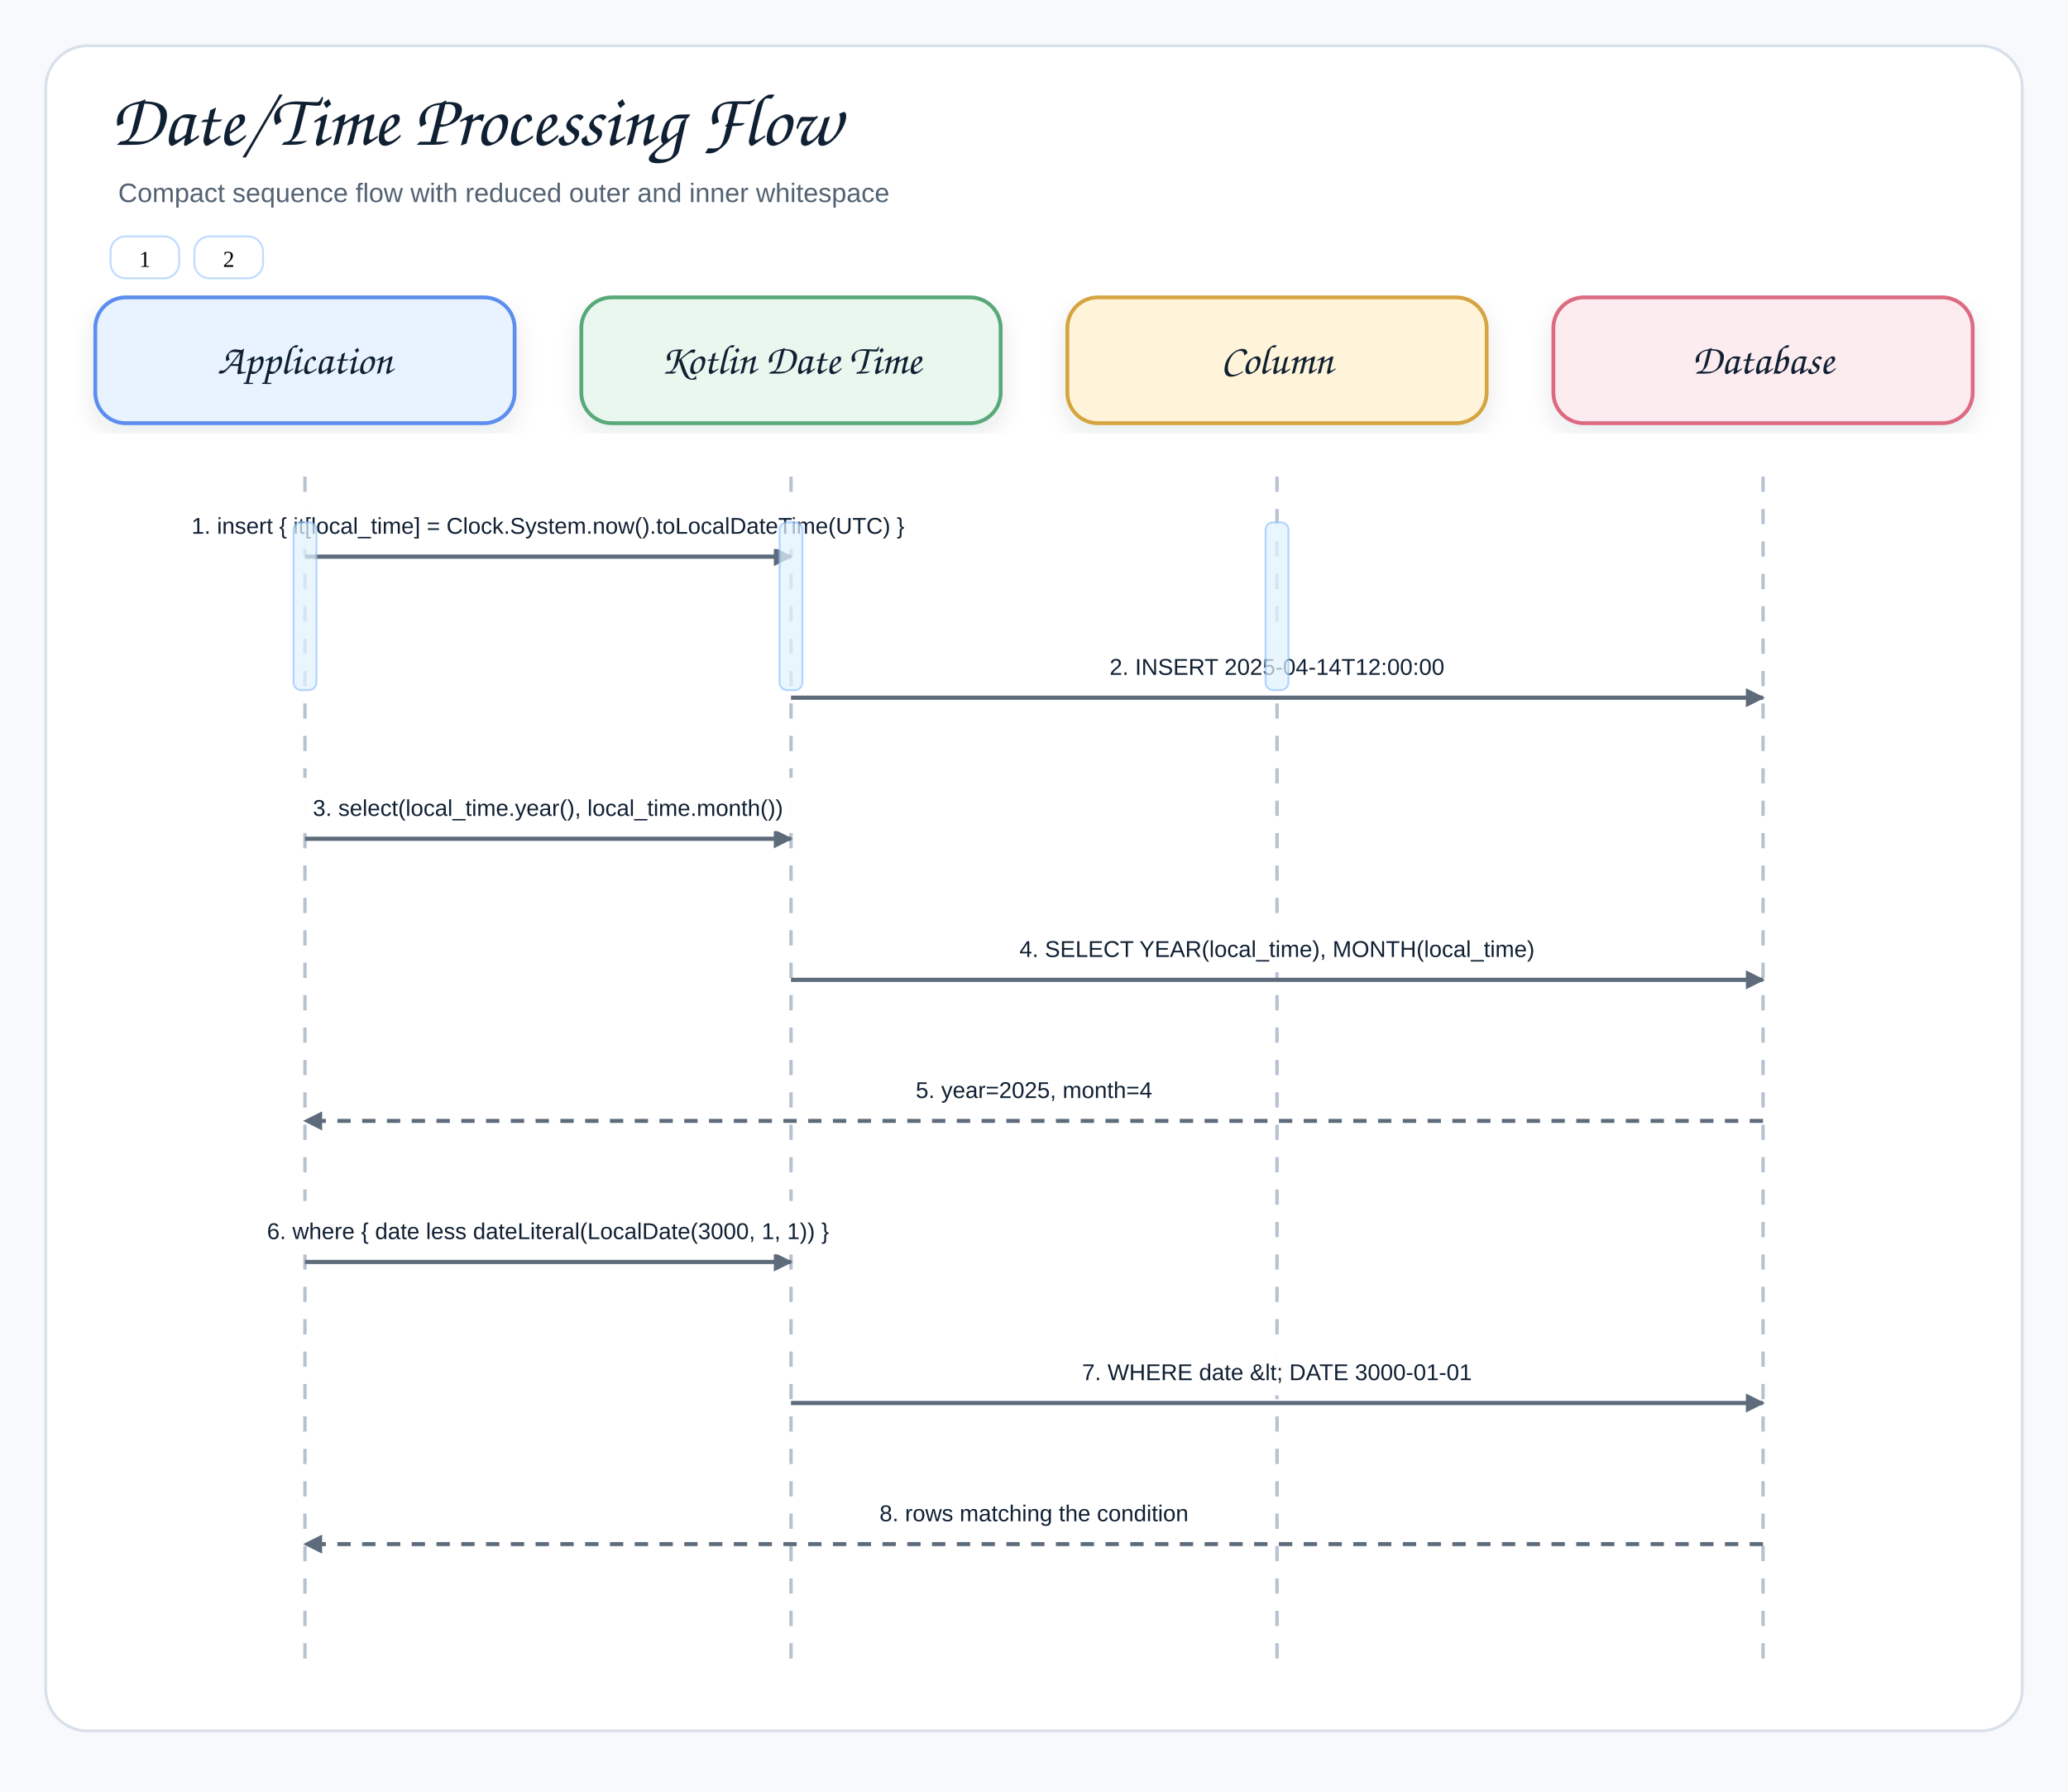
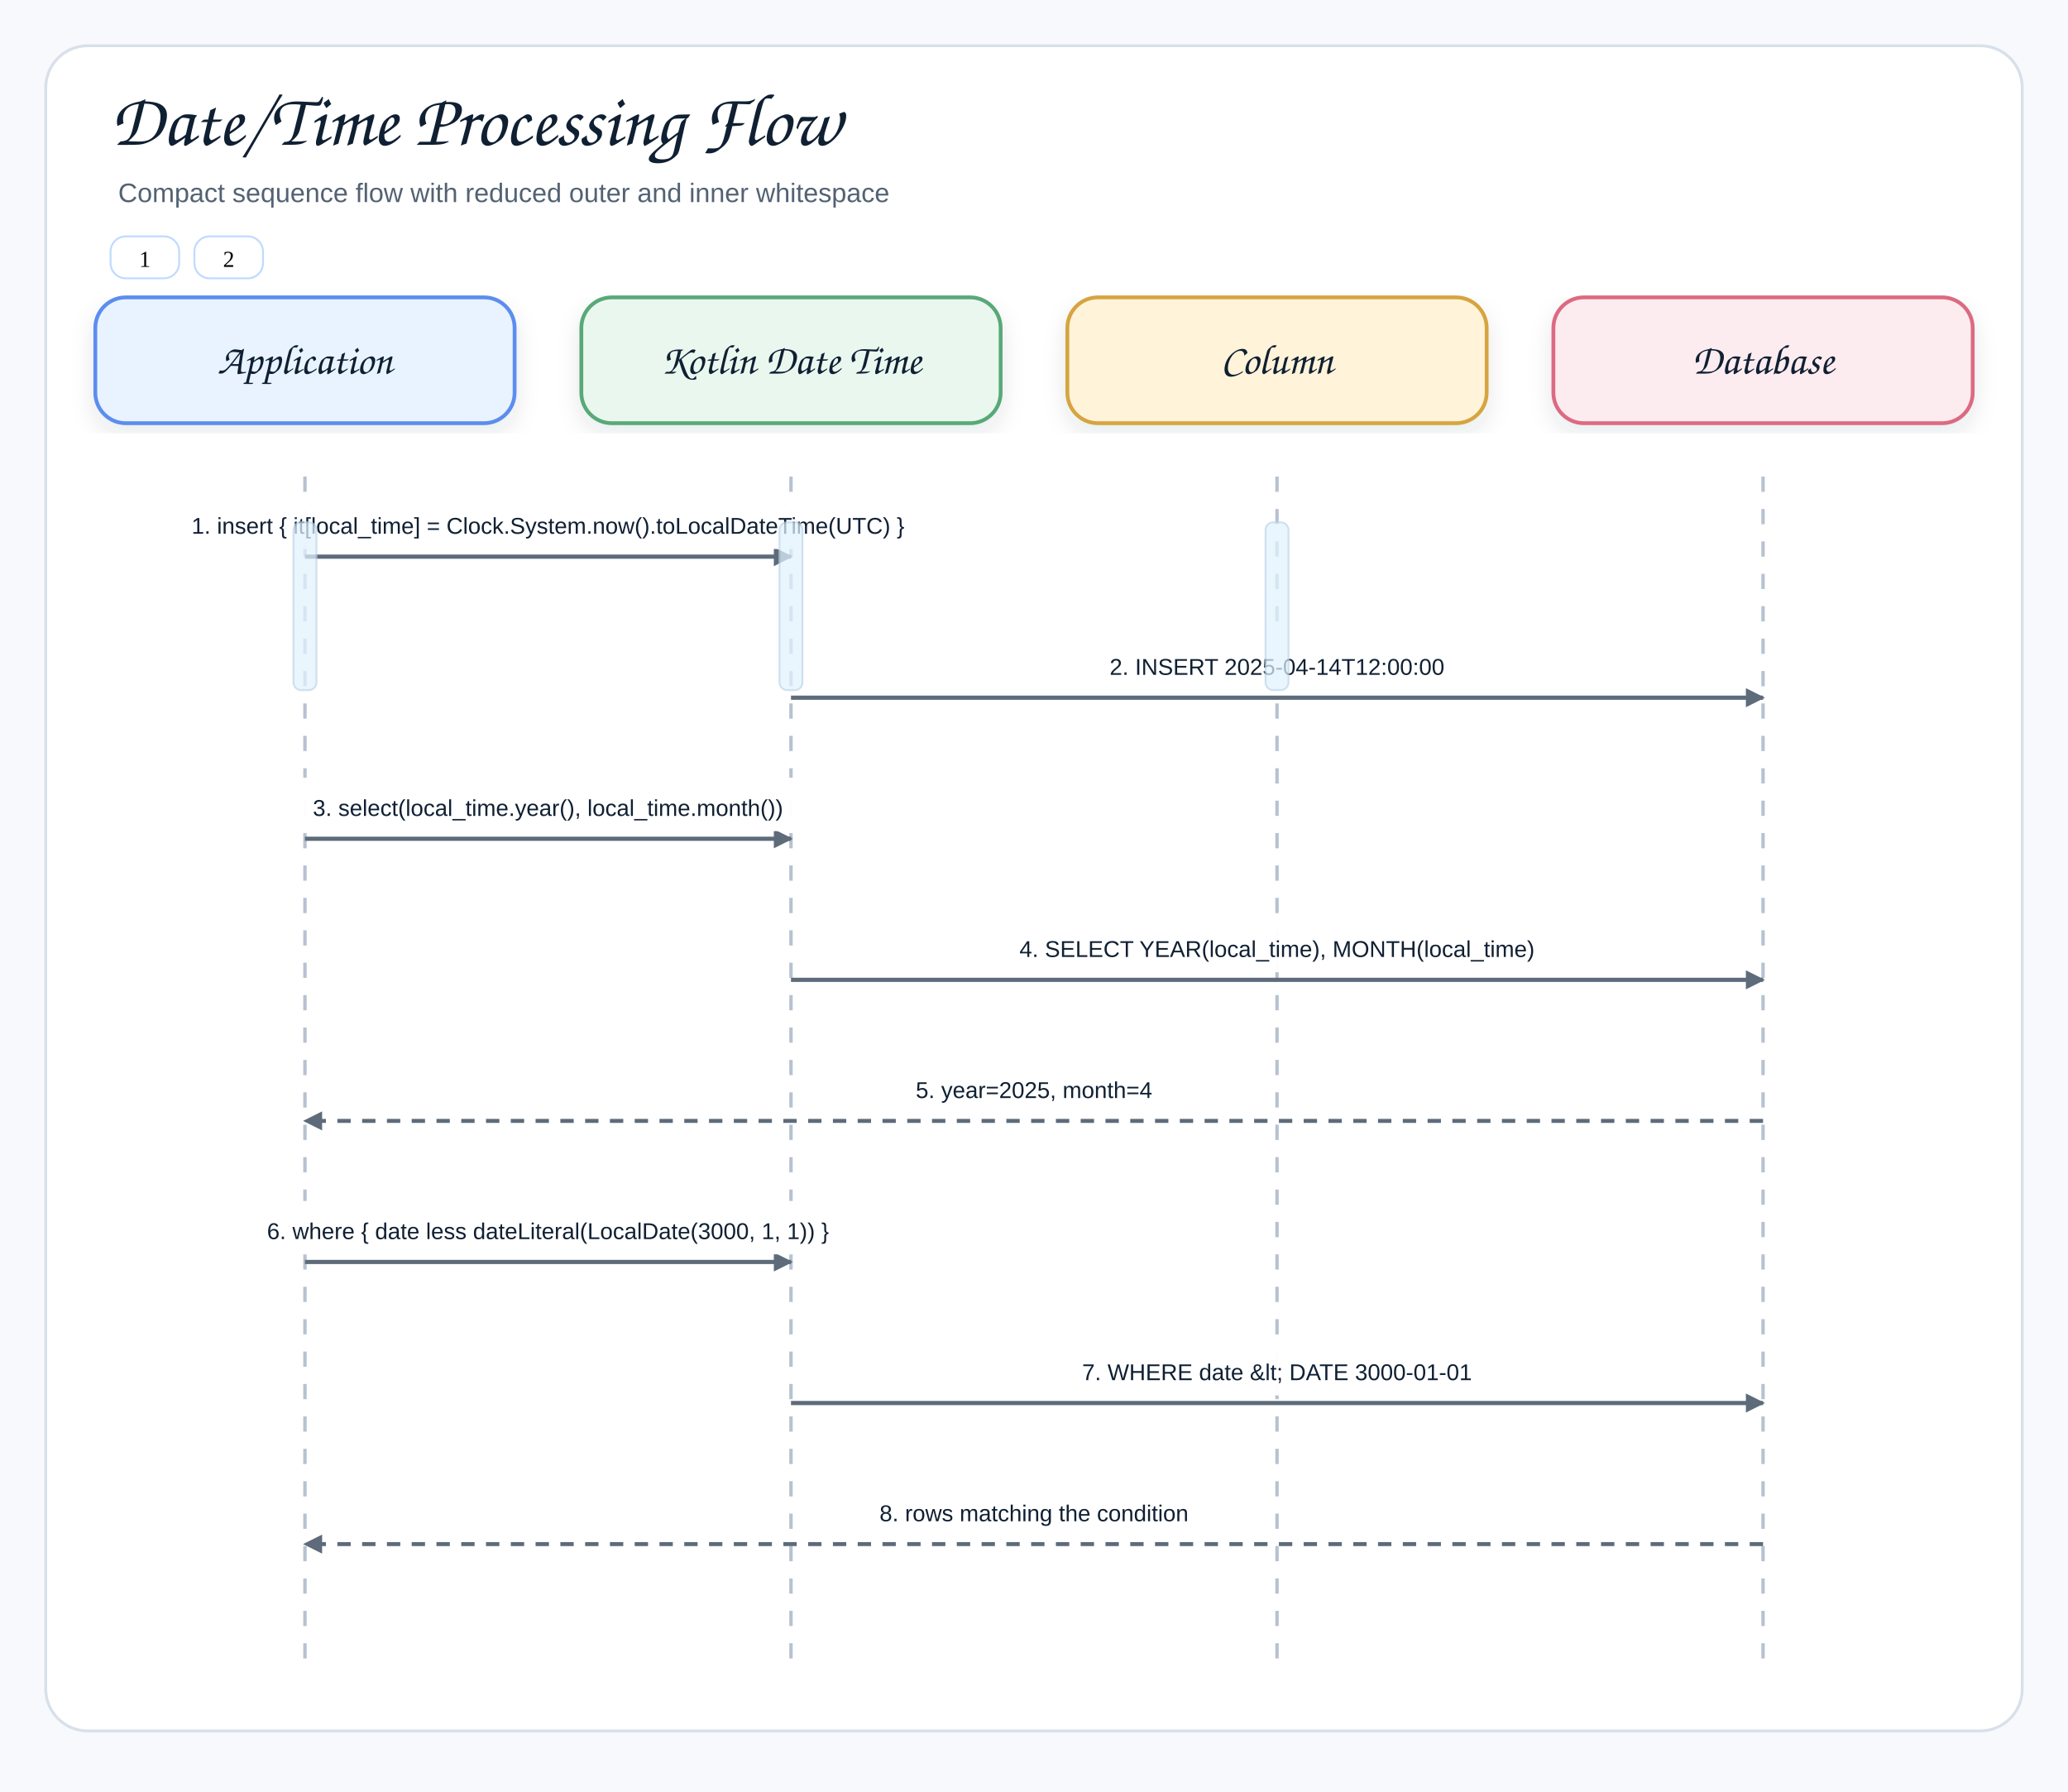
<svg xmlns="http://www.w3.org/2000/svg" width="1085" height="940" viewBox="0 0 1085 940" role="img" aria-label="Date/Time Processing Flow">
  <defs>
    <filter id="shadow" x="-8%" y="-8%" width="116%" height="116%">
      <feDropShadow dx="0" dy="5" stdDeviation="6" flood-color="#203040" flood-opacity="0.10" />
    </filter>
    <marker id="openArrow" markerUnits="userSpaceOnUse" markerWidth="10" markerHeight="10" refX="9" refY="5" orient="auto">
      <path d="M 0 0 L 10 5 L 0 10 Z" fill="#5D6B7A" />
    </marker>
    <style>.canvas{fill:#F7F9FC}.frame{fill:#fff;stroke:#D8E0EA;stroke-width:1.5}.title{font-family:"Architects Daughter","Comic Sans MS","Comic Sans",cursive;font-size:39px;font-weight:400;fill:#102033}.subtitle{font-family:"Comic Sans MS","Comic Sans","Comic Neue",Arial,sans-serif;font-size:14px;font-weight:400;fill:#536273}.smallLabel{font-family:"Architects Daughter","Comic Sans MS","Comic Sans",cursive;font-size:22px;font-weight:400;fill:#102033}.strong{font-family:"Comic Sans MS","Comic Sans","Comic Neue",Arial,sans-serif;font-size:12px;font-weight:400;fill:#102033}.card{stroke-width:2;filter:url(#shadow)}.line{stroke:#5D6B7A;stroke-width:2.2;fill:none;marker-end:url(#openArrow)}.dashed{stroke:#5D6B7A;stroke-width:2.1;stroke-dasharray:7 6;fill:none;marker-end:url(#openArrow)}.lifeline{stroke:#B7C2D1;stroke-width:1.8;stroke-dasharray:8 9}.note{fill:#fff;opacity:.97}</style>
  </defs>
  <rect class="canvas" width="1085" height="940" />
  <rect class="frame" x="24" y="24" width="1037" height="884" rx="22" />
  <text class="title" x="58" y="76">Date/Time Processing Flow</text>
  <text class="subtitle" x="62" y="106">Compact sequence flow with reduced outer and inner whitespace</text>
  <rect class="card" x="50.0" y="156" width="220" height="66" rx="16" fill="#E8F3FF" stroke="#5B8DEF" />
  <text class="smallLabel participant" x="160.0" y="196" text-anchor="middle">Application</text>
  <line class="lifeline" x1="160.0" y1="250" x2="160.0" y2="878" />
  <rect class="card" x="305.0" y="156" width="220" height="66" rx="16" fill="#EAF7EF" stroke="#58A978" />
  <text class="smallLabel participant" x="415.0" y="196" text-anchor="middle">Kotlin Date Time</text>
  <line class="lifeline" x1="415.0" y1="250" x2="415.0" y2="878" />
  <rect class="card" x="560.0" y="156" width="220" height="66" rx="16" fill="#FFF3D9" stroke="#D6A441" />
  <text class="smallLabel participant" x="670.0" y="196" text-anchor="middle">Column</text>
  <line class="lifeline" x1="670.0" y1="250" x2="670.0" y2="878" />
  <rect class="card" x="815.0" y="156" width="220" height="66" rx="16" fill="#FDECEF" stroke="#DC6B82" />
  <text class="smallLabel participant" x="925.0" y="196" text-anchor="middle">Database</text>
  <line class="lifeline" x1="925.0" y1="250" x2="925.0" y2="878" />
  <path class="line" d="M160.0 292.0 L415.0 292.0" data-connector="line" />
  <rect class="note label" x="72.5" y="260.0" width="430.0" height="28" rx="9" />
  <text class="strong labelText" x="287.5" y="280.0" text-anchor="middle">1. insert { it[local_time] = Clock.System.now().toLocalDateTime(UTC) }</text>
  <path class="line" d="M415.0 366.0 L925.0 366.0" data-connector="line" />
  <rect class="note label" x="567.1" y="334.0" width="205.8" height="28" rx="9" />
  <text class="strong labelText" x="670.0" y="354.0" text-anchor="middle">2. INSERT 2025-04-14T12:00:00</text>
  <path class="line" d="M160.0 440.0 L415.0 440.0" data-connector="line" />
  <rect class="note label" x="125.7" y="408.0" width="323.6" height="28" rx="9" />
  <text class="strong labelText" x="287.5" y="428.0" text-anchor="middle">3. select(local_time.year(), local_time.month())</text>
  <path class="line" d="M415.0 514.0 L925.0 514.0" data-connector="line" />
  <rect class="note label" x="517.5" y="482.0" width="305.0" height="28" rx="9" />
  <text class="strong labelText" x="670.0" y="502.0" text-anchor="middle">4. SELECT YEAR(local_time), MONTH(local_time)</text>
  <path class="dashed" d="M925.0 588.0 L160.0 588.0" data-connector="dashed" />
  <rect class="note label" x="462.5" y="556.0" width="160.0" height="28" rx="9" />
  <text class="strong labelText" x="542.5" y="576.0" text-anchor="middle">5. year=2025, month=4</text>
  <path class="line" d="M160.0 662.0 L415.0 662.0" data-connector="line" />
  <rect class="note label" x="97.8" y="630.0" width="379.4" height="28" rx="9" />
  <text class="strong labelText" x="287.5" y="650.0" text-anchor="middle">6. where { date less dateLiteral(LocalDate(3000, 1, 1)) }</text>
  <path class="line" d="M415.0 736.0 L925.0 736.0" data-connector="line" />
  <rect class="note label" x="551.6" y="704.0" width="236.8" height="28" rx="9" />
  <text class="strong labelText" x="670.0" y="724.0" text-anchor="middle">7. WHERE date &amp;lt; DATE 3000-01-01</text>
  <path class="dashed" d="M925.0 810.0 L160.0 810.0" data-connector="dashed" />
  <rect class="note label" x="436.5" y="778.0" width="212.0" height="28" rx="9" />
  <text class="strong labelText" x="542.5" y="798.0" text-anchor="middle">8. rows matching the condition</text>
-   <rect class="activation" x="154.0" y="274.0" width="12" height="88" rx="4" fill="#E0F2FE" stroke="#93C5FD" opacity="0.72" />
-   <rect class="activation" x="409.0" y="274.0" width="12" height="88" rx="4" fill="#E0F2FE" stroke="#93C5FD" opacity="0.72" />
-   <rect class="activation" x="664.0" y="274.0" width="12" height="88" rx="4" fill="#E0F2FE" stroke="#93C5FD" opacity="0.72" />
+   <rect class="activation" x="154.0" y="274.0" width="12" height="88" rx="4" fill="#E0F2FE" stroke="#bdd4e8" opacity="0.72" />
+   <rect class="activation" x="409.0" y="274.0" width="12" height="88" rx="4" fill="#E0F2FE" stroke="#bdd4e8" opacity="0.72" />
+   <rect class="activation" x="664.0" y="274.0" width="12" height="88" rx="4" fill="#E0F2FE" stroke="#bdd4e8" opacity="0.72" />
  <g aria-label="sequence message labels">
    <rect x="58" y="124" width="36" height="22" rx="8" class="label" fill="#fff" stroke="#bfdbfe" />
    <text x="76" y="140" class="num" text-anchor="middle">1</text>
    <rect x="102" y="124" width="36" height="22" rx="8" class="label" fill="#fff" stroke="#bfdbfe" />
    <text x="120" y="140" class="num" text-anchor="middle">2</text>
  </g>
</svg>
